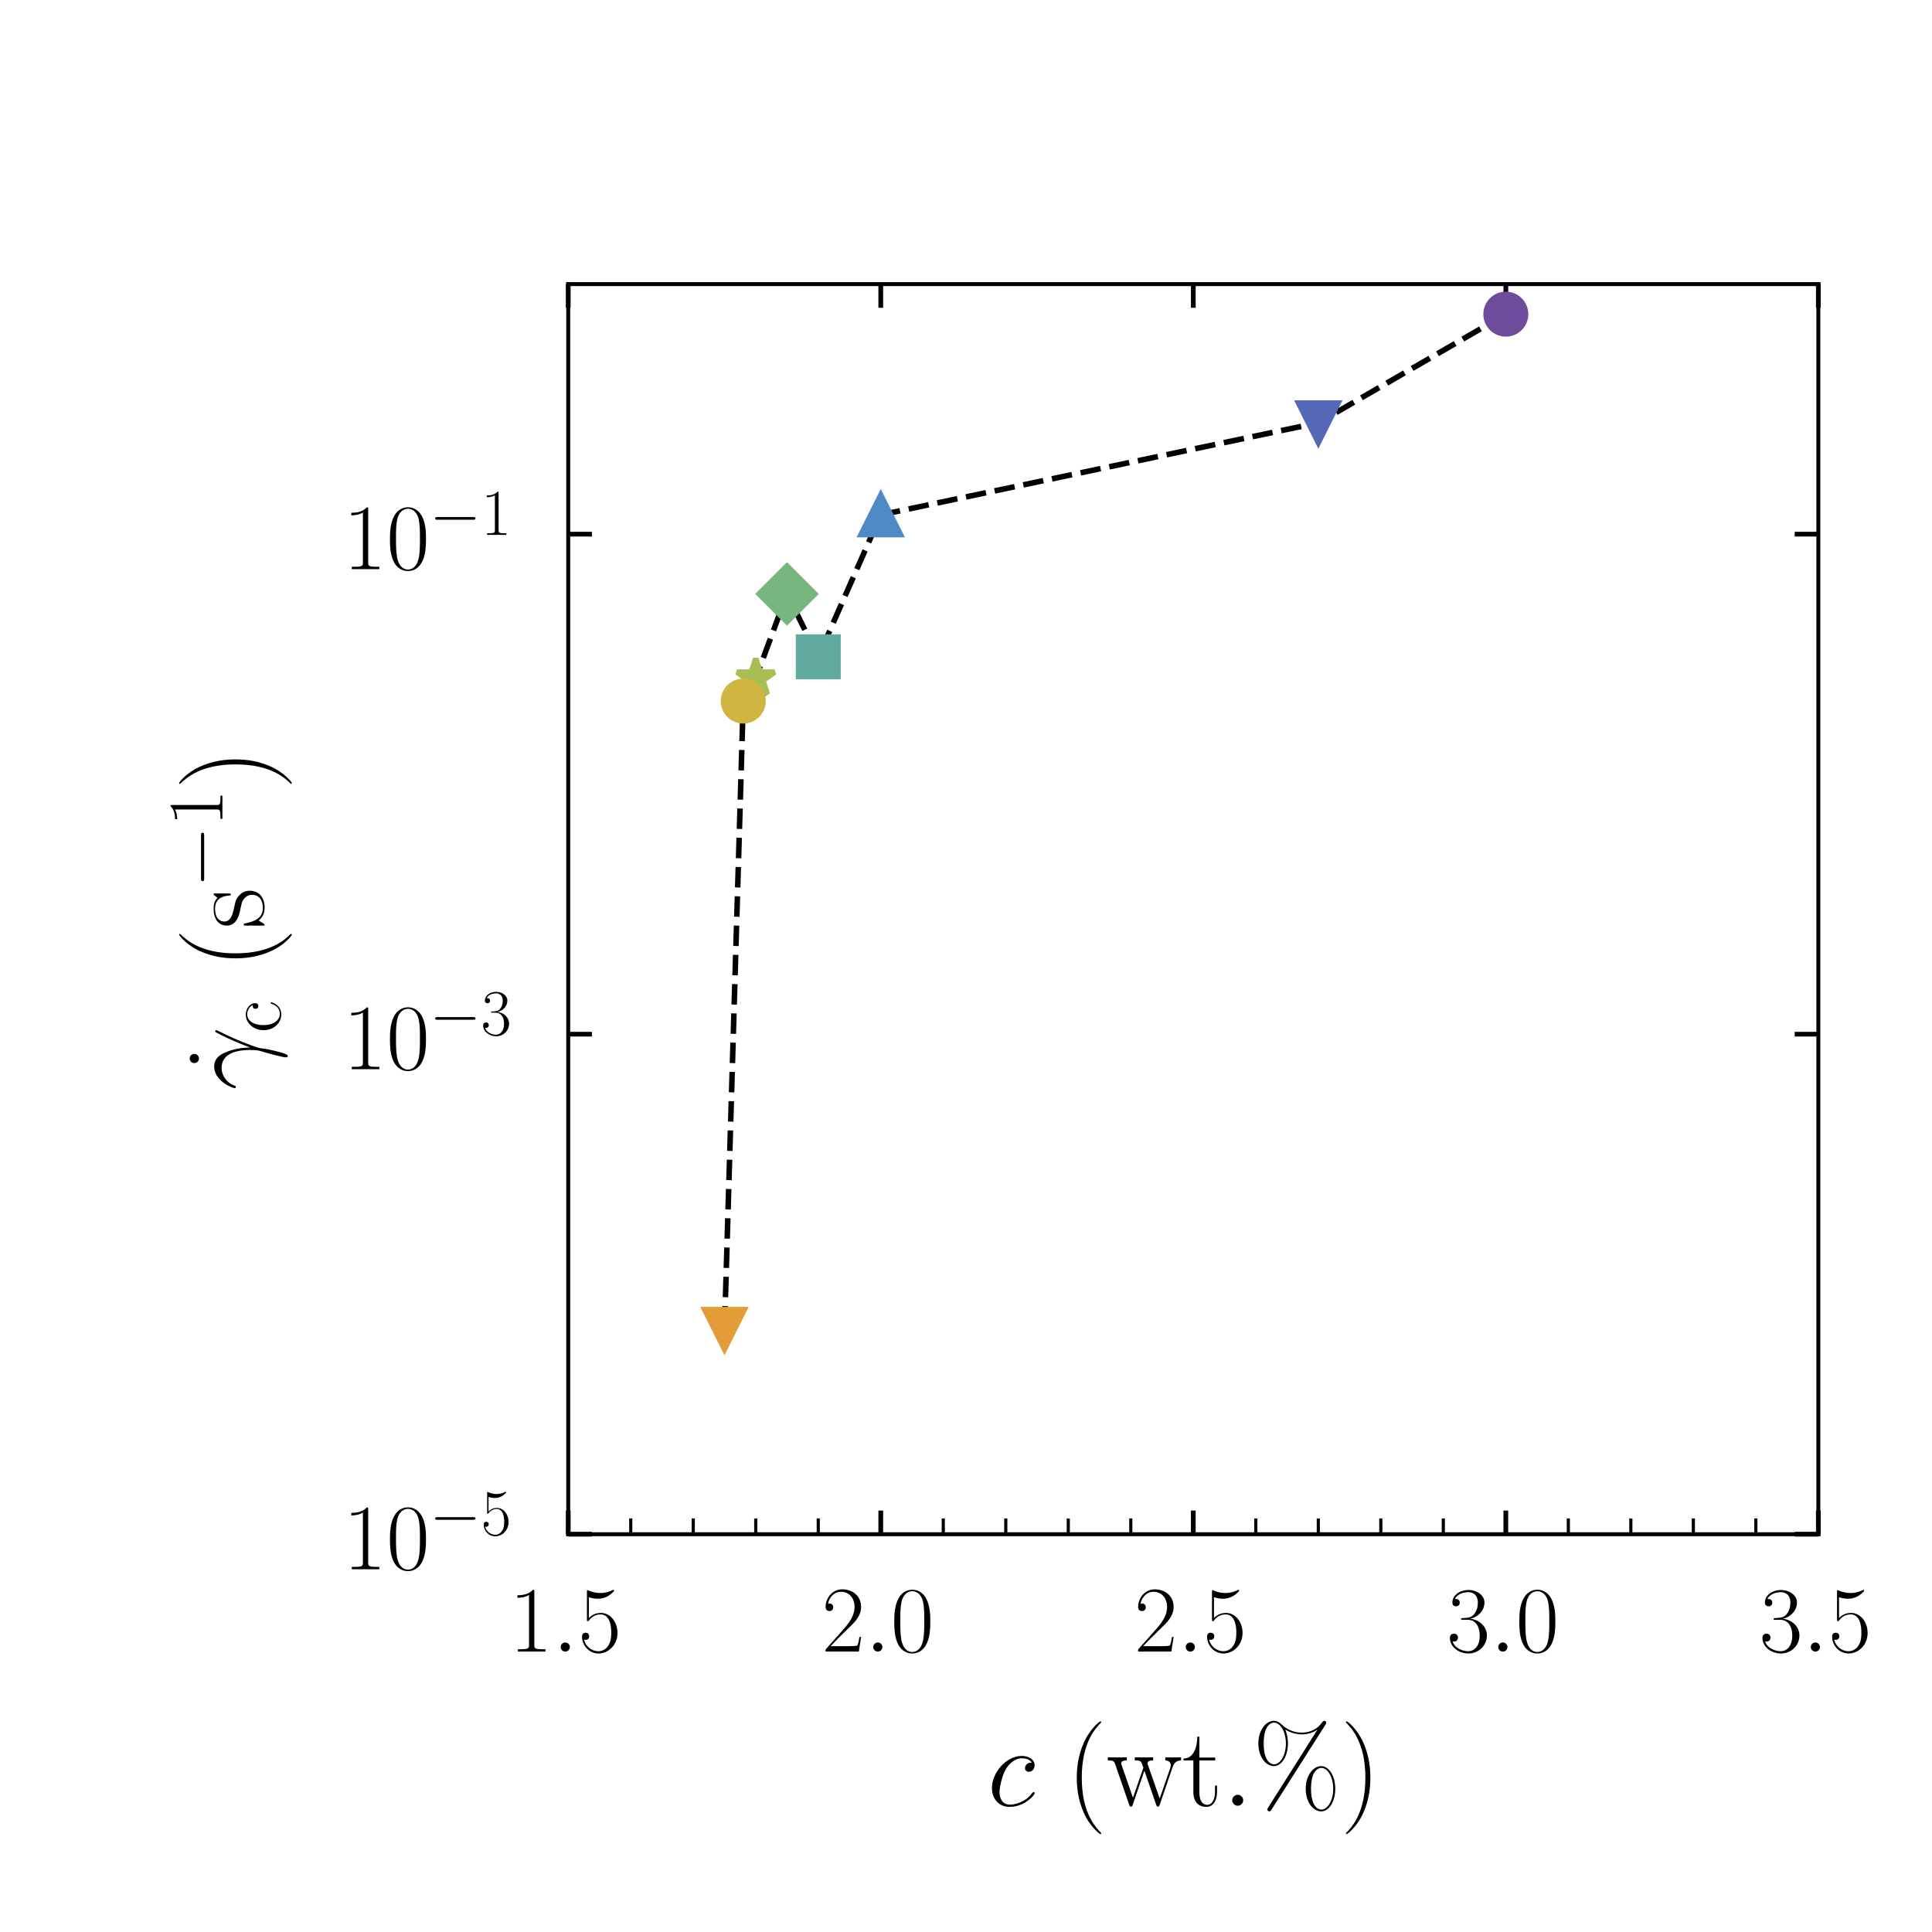
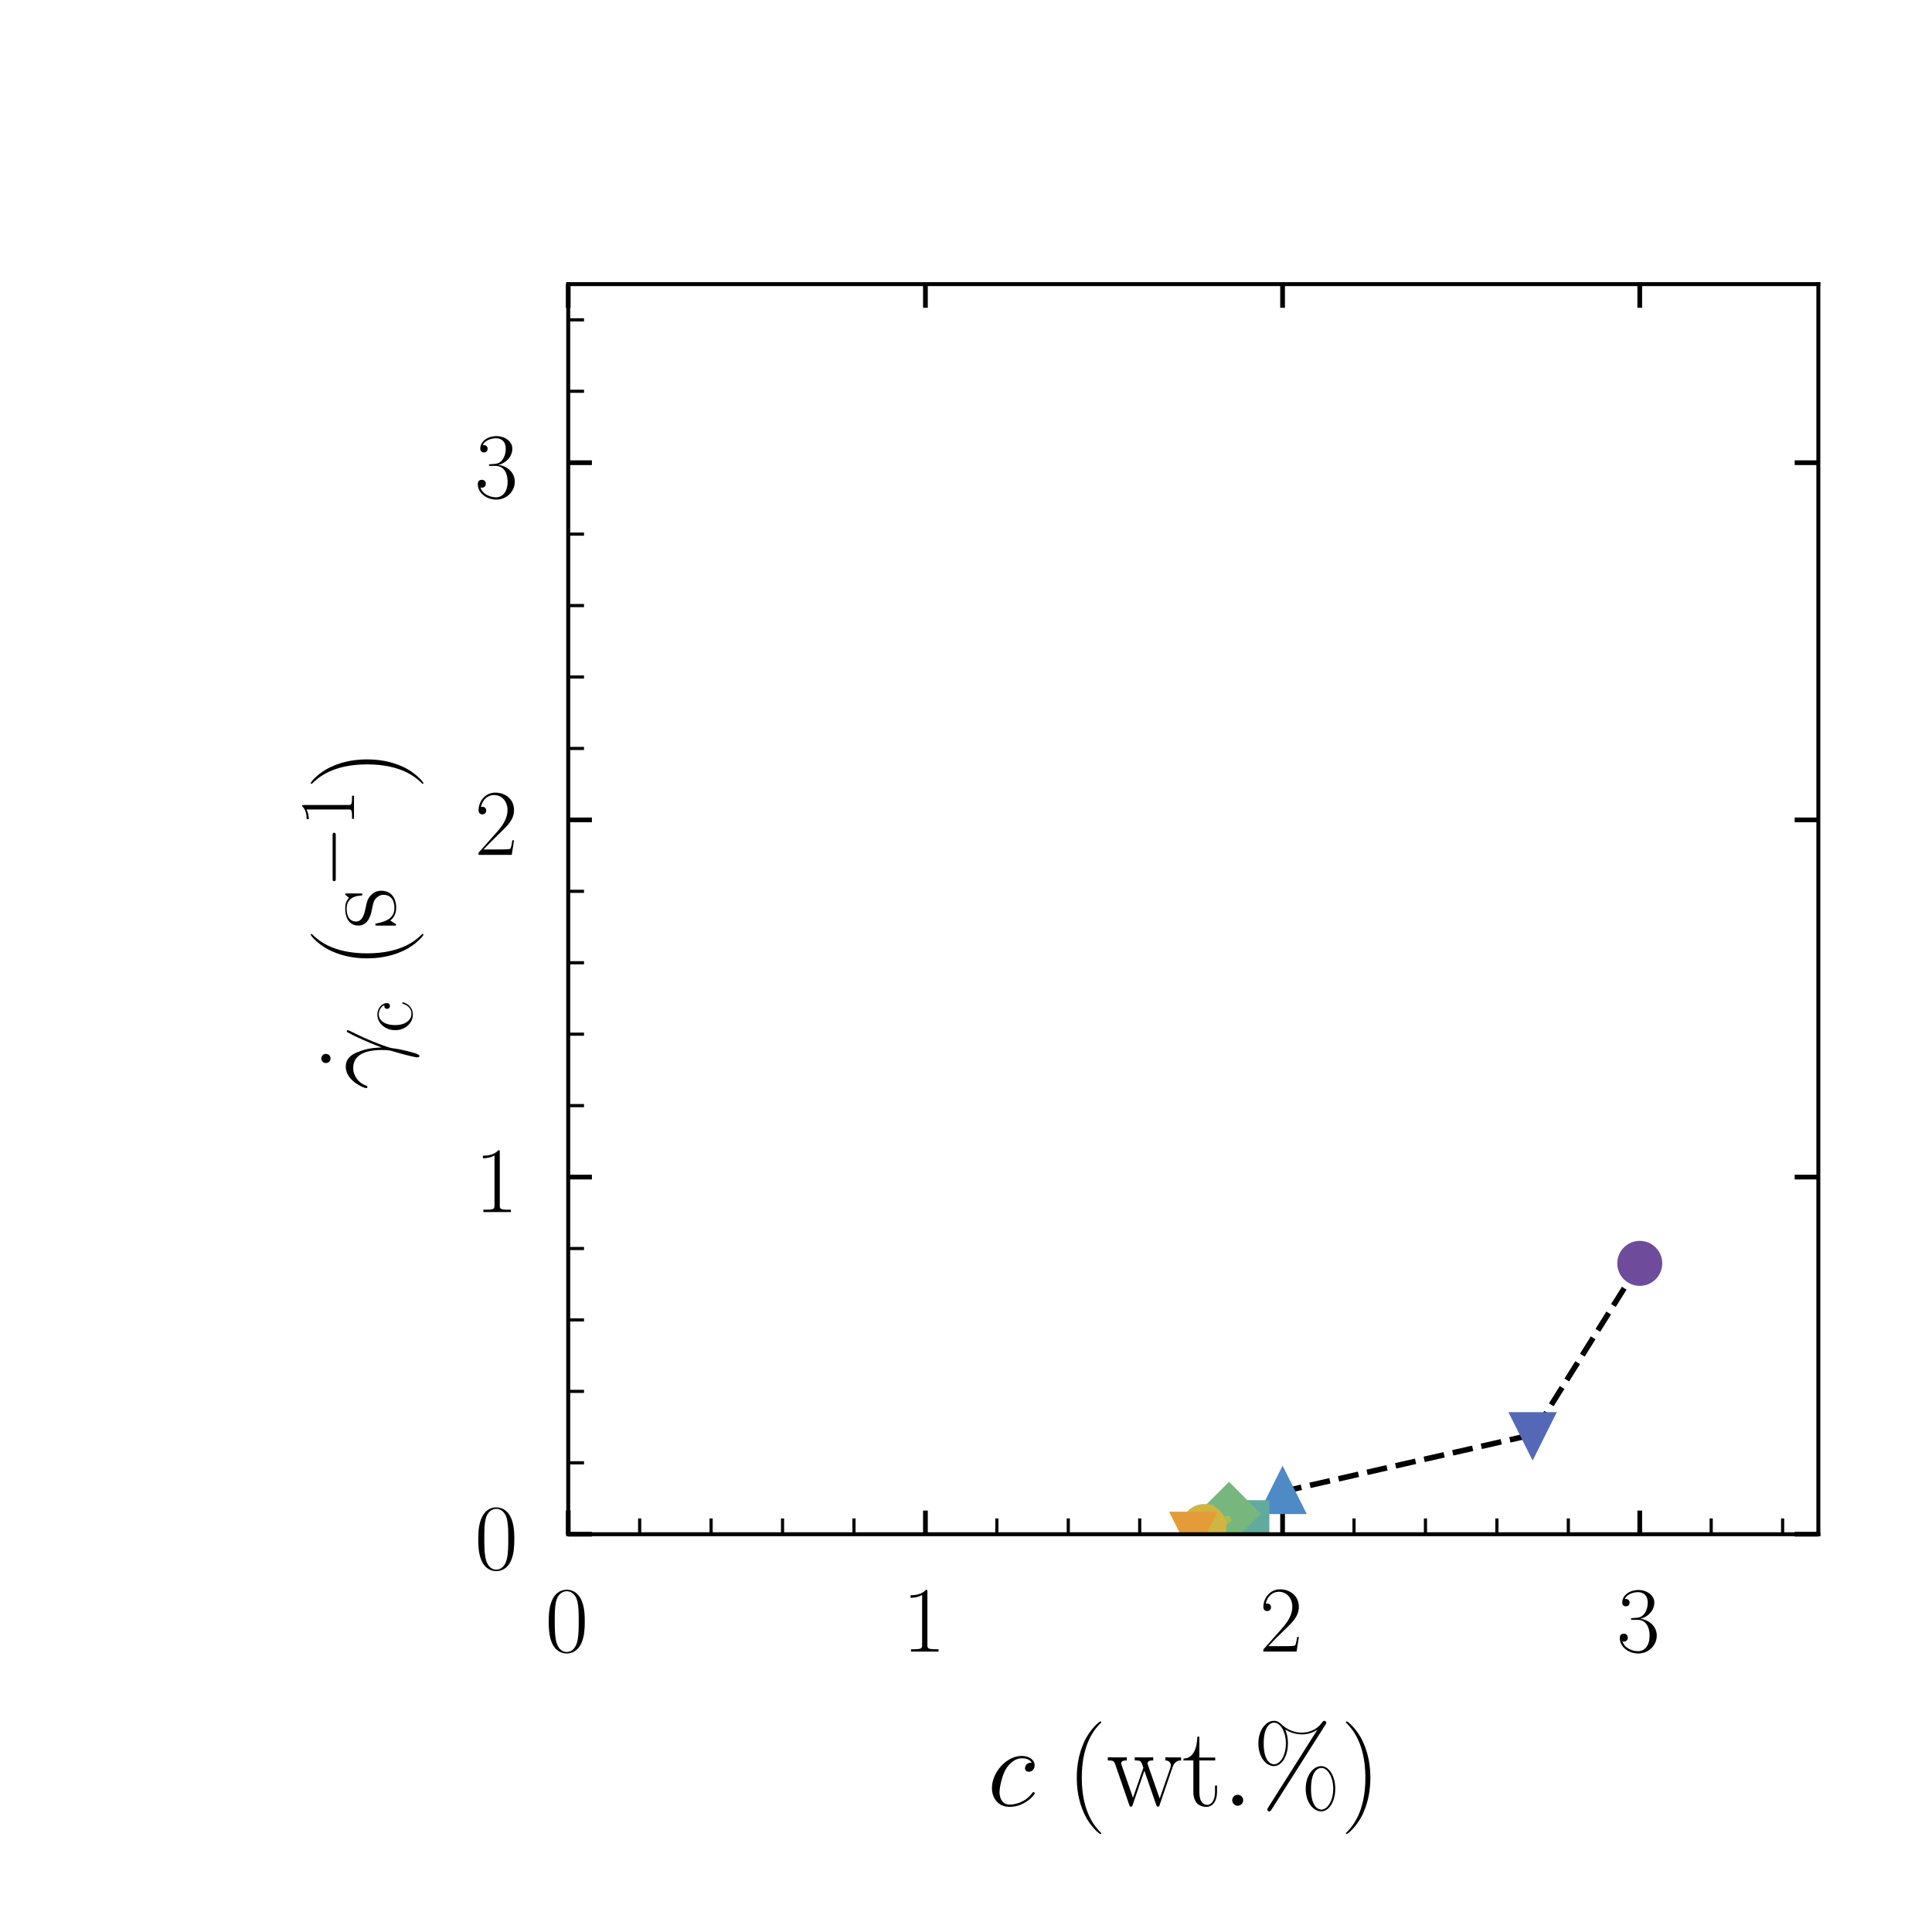
<svg xmlns="http://www.w3.org/2000/svg" xmlns:xlink="http://www.w3.org/1999/xlink" height="244.8pt" version="1.1" viewBox="0 0 244.8 244.8" width="244.8pt">
  <defs>
    <style type="text/css">*{stroke-linecap:butt;stroke-linejoin:round;}</style>
  </defs>
  <g id="figure_1">
    <g id="patch_1">
      <path d="M 0 244.8  L 244.8 244.8  L 244.8 0  L 0 0  z " style="fill:none;" />
    </g>
    <g id="axes_1">
      <g id="patch_2">
        <path d="M 72 194.4  L 230.4 194.4  L 230.4 36  L 72 36  z " style="fill:none;" />
      </g>
      <g id="matplotlib.axis_1">
        <g id="xtick_1">
          <g id="line2d_1">
            <defs>
-               <path d="M 0 0  L 0 -3  " id="m18a0a6f460" style="stroke:#000000;stroke-width:0.6;" />
-             </defs>
-             <g>
-               <use style="fill-opacity:0;stroke:#000000;stroke-width:0.6;" x="72" xlink:href="#m18a0a6f460" y="194.4" />
+               <path d="M 0 0  L 0 -3  " id="m978fc4e8fd" style="stroke:#000000;stroke-width:0.6;" />
+             </defs>
+             <g>
+               <use style="fill-opacity:0;stroke:#000000;stroke-width:0.6;" x="72" xlink:href="#m978fc4e8fd" y="194.4" />
            </g>
          </g>
          <g id="line2d_2">
            <defs>
-               <path d="M 0 0  L 0 3  " id="m9377aa1459" style="stroke:#000000;stroke-width:0.6;" />
-             </defs>
-             <g>
-               <use style="fill-opacity:0;stroke:#000000;stroke-width:0.6;" x="72" xlink:href="#m9377aa1459" y="36" />
+               <path d="M 0 0  L 0 3  " id="m9e32ba641d" style="stroke:#000000;stroke-width:0.6;" />
+             </defs>
+             <g>
+               <use style="fill-opacity:0;stroke:#000000;stroke-width:0.6;" x="72" xlink:href="#m9e32ba641d" y="36" />
            </g>
          </g>
          <g id="text_1">
-             <g transform="translate(64.52118 209.2706)scale(0.12 -0.12)">
+             <g transform="translate(69.0735 209.2706)scale(0.12 -0.12)">
+               <defs>
+                 <path d="M 2688 2025  C 2688 2416 2682 3080 2413 3591  C 2176 4039 1798 4198 1466 4198  C 1158 4198 768 4058 525 3597  C 269 3118 243 2524 243 2025  C 243 1661 250 1106 448 619  C 723 -39 1216 -128 1466 -128  C 1760 -128 2208 -7 2470 600  C 2662 1042 2688 1559 2688 2025  z M 1466 -26  C 1056 -26 813 325 723 812  C 653 1188 653 1738 653 2096  C 653 2588 653 2997 736 3387  C 858 3929 1216 4096 1466 4096  C 1728 4096 2067 3923 2189 3400  C 2272 3036 2278 2607 2278 2096  C 2278 1680 2278 1169 2202 792  C 2067 95 1690 -26 1466 -26  z " id="CMR17-30" transform="scale(0.015625)" />
+               </defs>
+               <use transform="scale(0.996264)" xlink:href="#CMR17-30" />
+             </g>
+           </g>
+         </g>
+         <g id="xtick_2">
+           <g id="line2d_3">
+             <g>
+               <use style="fill-opacity:0;stroke:#000000;stroke-width:0.6;" x="117.257" xlink:href="#m978fc4e8fd" y="194.4" />
+             </g>
+           </g>
+           <g id="line2d_4">
+             <g>
+               <use style="fill-opacity:0;stroke:#000000;stroke-width:0.6;" x="117.257" xlink:href="#m9e32ba641d" y="36" />
+             </g>
+           </g>
+           <g id="text_2">
+             <g transform="translate(114.3306 209.2706)scale(0.12 -0.12)">
              <defs>
                <path d="M 1702 4058  C 1702 4192 1696 4192 1606 4192  C 1357 3916 979 3827 621 3827  C 602 3827 570 3827 563 3808  C 557 3795 557 3782 557 3648  C 755 3648 1088 3686 1344 3839  L 1344 461  C 1344 236 1331 160 781 160  L 589 160  L 589 0  C 896 0 1216 0 1523 0  C 1830 0 2150 0 2458 0  L 2458 160  L 2266 160  C 1715 160 1702 230 1702 458  L 1702 4058  z " id="CMR17-31" transform="scale(0.015625)" />
-                 <path d="M 1178 307  C 1178 492 1024 619 870 619  C 685 619 557 466 557 313  C 557 128 710 0 864 0  C 1050 0 1178 153 1178 307  z " id="CMMI12-3a" transform="scale(0.015625)" />
-                 <path d="M 730 3692  C 794 3666 1056 3584 1325 3584  C 1920 3584 2246 3911 2432 4100  C 2432 4157 2432 4192 2394 4192  C 2387 4192 2374 4192 2323 4163  C 2099 4058 1837 3973 1517 3973  C 1325 3973 1037 3999 723 4139  C 653 4171 640 4171 634 4171  C 602 4171 595 4164 595 4037  L 595 2203  C 595 2089 595 2057 659 2057  C 691 2057 704 2070 736 2114  C 941 2401 1222 2522 1542 2522  C 1766 2522 2246 2382 2246 1289  C 2246 1085 2246 715 2054 421  C 1894 159 1645 25 1370 25  C 947 25 518 320 403 814  C 429 807 480 795 506 795  C 589 795 749 840 749 1038  C 749 1210 627 1280 506 1280  C 358 1280 262 1190 262 1011  C 262 454 704 -128 1382 -128  C 2042 -128 2669 440 2669 1264  C 2669 2030 2170 2624 1549 2624  C 1222 2624 947 2503 730 2274  L 730 3692  z " id="CMR17-35" transform="scale(0.015625)" />
              </defs>
              <use transform="scale(0.996264)" xlink:href="#CMR17-31" />
-               <use transform="translate(45.69048 0)scale(0.996264)" xlink:href="#CMMI12-3a" />
-               <use transform="translate(72.78765 0)scale(0.996264)" xlink:href="#CMR17-35" />
-             </g>
-           </g>
-         </g>
-         <g id="xtick_2">
-           <g id="line2d_3">
-             <g>
-               <use style="fill-opacity:0;stroke:#000000;stroke-width:0.6;" x="111.6" xlink:href="#m18a0a6f460" y="194.4" />
-             </g>
-           </g>
-           <g id="line2d_4">
-             <g>
-               <use style="fill-opacity:0;stroke:#000000;stroke-width:0.6;" x="111.6" xlink:href="#m9377aa1459" y="36" />
-             </g>
-           </g>
-           <g id="text_2">
-             <g transform="translate(104.1212 209.2706)scale(0.12 -0.12)">
+             </g>
+           </g>
+         </g>
+         <g id="xtick_3">
+           <g id="line2d_5">
+             <g>
+               <use style="fill-opacity:0;stroke:#000000;stroke-width:0.6;" x="162.514" xlink:href="#m978fc4e8fd" y="194.4" />
+             </g>
+           </g>
+           <g id="line2d_6">
+             <g>
+               <use style="fill-opacity:0;stroke:#000000;stroke-width:0.6;" x="162.514" xlink:href="#m9e32ba641d" y="36" />
+             </g>
+           </g>
+           <g id="text_3">
+             <g transform="translate(159.5878 209.2706)scale(0.12 -0.12)">
              <defs>
                <path d="M 2669 989  L 2554 989  C 2490 536 2438 459 2413 420  C 2381 369 1920 369 1830 369  L 602 369  C 832 619 1280 1072 1824 1597  C 2214 1967 2669 2402 2669 3035  C 2669 3790 2067 4224 1395 4224  C 691 4224 262 3604 262 3030  C 262 2780 448 2748 525 2748  C 589 2748 781 2787 781 3010  C 781 3207 614 3264 525 3264  C 486 3264 448 3258 422 3245  C 544 3790 915 4058 1306 4058  C 1862 4058 2227 3617 2227 3035  C 2227 2479 1901 2000 1536 1584  L 262 146  L 262 0  L 2515 0  L 2669 989  z " id="CMR17-32" transform="scale(0.015625)" />
-                 <path d="M 2688 2025  C 2688 2416 2682 3080 2413 3591  C 2176 4039 1798 4198 1466 4198  C 1158 4198 768 4058 525 3597  C 269 3118 243 2524 243 2025  C 243 1661 250 1106 448 619  C 723 -39 1216 -128 1466 -128  C 1760 -128 2208 -7 2470 600  C 2662 1042 2688 1559 2688 2025  z M 1466 -26  C 1056 -26 813 325 723 812  C 653 1188 653 1738 653 2096  C 653 2588 653 2997 736 3387  C 858 3929 1216 4096 1466 4096  C 1728 4096 2067 3923 2189 3400  C 2272 3036 2278 2607 2278 2096  C 2278 1680 2278 1169 2202 792  C 2067 95 1690 -26 1466 -26  z " id="CMR17-30" transform="scale(0.015625)" />
              </defs>
              <use transform="scale(0.996264)" xlink:href="#CMR17-32" />
-               <use transform="translate(45.69048 0)scale(0.996264)" xlink:href="#CMMI12-3a" />
-               <use transform="translate(72.78765 0)scale(0.996264)" xlink:href="#CMR17-30" />
-             </g>
-           </g>
-         </g>
-         <g id="xtick_3">
-           <g id="line2d_5">
-             <g>
-               <use style="fill-opacity:0;stroke:#000000;stroke-width:0.6;" x="151.2" xlink:href="#m18a0a6f460" y="194.4" />
-             </g>
-           </g>
-           <g id="line2d_6">
-             <g>
-               <use style="fill-opacity:0;stroke:#000000;stroke-width:0.6;" x="151.2" xlink:href="#m9377aa1459" y="36" />
-             </g>
-           </g>
-           <g id="text_3">
-             <g transform="translate(143.7212 209.2706)scale(0.12 -0.12)">
-               <use transform="scale(0.996264)" xlink:href="#CMR17-32" />
-               <use transform="translate(45.69048 0)scale(0.996264)" xlink:href="#CMMI12-3a" />
-               <use transform="translate(72.78765 0)scale(0.996264)" xlink:href="#CMR17-35" />
            </g>
          </g>
        </g>
        <g id="xtick_4">
          <g id="line2d_7">
            <g>
-               <use style="fill-opacity:0;stroke:#000000;stroke-width:0.6;" x="190.8" xlink:href="#m18a0a6f460" y="194.4" />
+               <use style="fill-opacity:0;stroke:#000000;stroke-width:0.6;" x="207.771" xlink:href="#m978fc4e8fd" y="194.4" />
            </g>
          </g>
          <g id="line2d_8">
            <g>
-               <use style="fill-opacity:0;stroke:#000000;stroke-width:0.6;" x="190.8" xlink:href="#m9377aa1459" y="36" />
+               <use style="fill-opacity:0;stroke:#000000;stroke-width:0.6;" x="207.771" xlink:href="#m9e32ba641d" y="36" />
            </g>
          </g>
          <g id="text_4">
-             <g transform="translate(183.3212 209.2706)scale(0.12 -0.12)">
+             <g transform="translate(204.8449 209.2706)scale(0.12 -0.12)">
              <defs>
                <path d="M 1414 2157  C 1984 2157 2234 1662 2234 1090  C 2234 320 1824 25 1453 25  C 1114 25 563 194 390 693  C 422 680 454 680 486 680  C 640 680 755 782 755 948  C 755 1133 614 1216 486 1216  C 378 1216 211 1165 211 926  C 211 335 787 -128 1466 -128  C 2176 -128 2720 430 2720 1085  C 2720 1707 2208 2157 1600 2227  C 2086 2328 2554 2756 2554 3329  C 2554 3820 2048 4179 1472 4179  C 890 4179 378 3829 378 3329  C 378 3110 544 3072 627 3072  C 762 3072 877 3155 877 3321  C 877 3486 762 3569 627 3569  C 602 3569 570 3569 544 3557  C 730 3959 1235 4032 1459 4032  C 1683 4032 2106 3925 2106 3320  C 2106 3143 2080 2828 1862 2550  C 1670 2304 1453 2304 1242 2284  C 1210 2284 1062 2269 1037 2269  C 992 2263 966 2257 966 2208  C 966 2163 973 2157 1101 2157  L 1414 2157  z " id="CMR17-33" transform="scale(0.015625)" />
              </defs>
              <use transform="scale(0.996264)" xlink:href="#CMR17-33" />
-               <use transform="translate(45.69048 0)scale(0.996264)" xlink:href="#CMMI12-3a" />
-               <use transform="translate(72.78765 0)scale(0.996264)" xlink:href="#CMR17-30" />
            </g>
          </g>
        </g>
        <g id="xtick_5">
          <g id="line2d_9">
-             <g>
-               <use style="fill-opacity:0;stroke:#000000;stroke-width:0.6;" x="230.4" xlink:href="#m18a0a6f460" y="194.4" />
-             </g>
-           </g>
+             <defs>
+               <path d="M 0 0  L 0 -2  " id="m6c26e93c09" style="stroke:#000000;stroke-width:0.4;" />
+             </defs>
+             <g>
+               <use style="fill-opacity:0;stroke:#000000;stroke-width:0.4;" x="81.051" xlink:href="#m6c26e93c09" y="194.4" />
+             </g>
+           </g>
+         </g>
+         <g id="xtick_6">
          <g id="line2d_10">
            <g>
-               <use style="fill-opacity:0;stroke:#000000;stroke-width:0.6;" x="230.4" xlink:href="#m9377aa1459" y="36" />
-             </g>
-           </g>
-           <g id="text_5">
-             <g transform="translate(222.9212 209.2706)scale(0.12 -0.12)">
-               <use transform="scale(0.996264)" xlink:href="#CMR17-33" />
-               <use transform="translate(45.69048 0)scale(0.996264)" xlink:href="#CMMI12-3a" />
-               <use transform="translate(72.78765 0)scale(0.996264)" xlink:href="#CMR17-35" />
-             </g>
-           </g>
-         </g>
-         <g id="xtick_6">
+               <use style="fill-opacity:0;stroke:#000000;stroke-width:0.4;" x="90.103" xlink:href="#m6c26e93c09" y="194.4" />
+             </g>
+           </g>
+         </g>
+         <g id="xtick_7">
          <g id="line2d_11">
-             <defs>
-               <path d="M 0 0  L 0 -2  " id="mfd52958ac2" style="stroke:#000000;stroke-width:0.4;" />
-             </defs>
-             <g>
-               <use style="fill-opacity:0;stroke:#000000;stroke-width:0.4;" x="79.92" xlink:href="#mfd52958ac2" y="194.4" />
-             </g>
-           </g>
-         </g>
-         <g id="xtick_7">
+             <g>
+               <use style="fill-opacity:0;stroke:#000000;stroke-width:0.4;" x="99.154" xlink:href="#m6c26e93c09" y="194.4" />
+             </g>
+           </g>
+         </g>
+         <g id="xtick_8">
          <g id="line2d_12">
            <g>
-               <use style="fill-opacity:0;stroke:#000000;stroke-width:0.4;" x="87.84" xlink:href="#mfd52958ac2" y="194.4" />
-             </g>
-           </g>
-         </g>
-         <g id="xtick_8">
+               <use style="fill-opacity:0;stroke:#000000;stroke-width:0.4;" x="108.206" xlink:href="#m6c26e93c09" y="194.4" />
+             </g>
+           </g>
+         </g>
+         <g id="xtick_9">
          <g id="line2d_13">
            <g>
-               <use style="fill-opacity:0;stroke:#000000;stroke-width:0.4;" x="95.76" xlink:href="#mfd52958ac2" y="194.4" />
-             </g>
-           </g>
-         </g>
-         <g id="xtick_9">
+               <use style="fill-opacity:0;stroke:#000000;stroke-width:0.4;" x="126.309" xlink:href="#m6c26e93c09" y="194.4" />
+             </g>
+           </g>
+         </g>
+         <g id="xtick_10">
          <g id="line2d_14">
            <g>
-               <use style="fill-opacity:0;stroke:#000000;stroke-width:0.4;" x="103.68" xlink:href="#mfd52958ac2" y="194.4" />
-             </g>
-           </g>
-         </g>
-         <g id="xtick_10">
+               <use style="fill-opacity:0;stroke:#000000;stroke-width:0.4;" x="135.36" xlink:href="#m6c26e93c09" y="194.4" />
+             </g>
+           </g>
+         </g>
+         <g id="xtick_11">
          <g id="line2d_15">
            <g>
-               <use style="fill-opacity:0;stroke:#000000;stroke-width:0.4;" x="119.52" xlink:href="#mfd52958ac2" y="194.4" />
-             </g>
-           </g>
-         </g>
-         <g id="xtick_11">
+               <use style="fill-opacity:0;stroke:#000000;stroke-width:0.4;" x="144.411" xlink:href="#m6c26e93c09" y="194.4" />
+             </g>
+           </g>
+         </g>
+         <g id="xtick_12">
          <g id="line2d_16">
            <g>
-               <use style="fill-opacity:0;stroke:#000000;stroke-width:0.4;" x="127.44" xlink:href="#mfd52958ac2" y="194.4" />
-             </g>
-           </g>
-         </g>
-         <g id="xtick_12">
+               <use style="fill-opacity:0;stroke:#000000;stroke-width:0.4;" x="153.463" xlink:href="#m6c26e93c09" y="194.4" />
+             </g>
+           </g>
+         </g>
+         <g id="xtick_13">
          <g id="line2d_17">
            <g>
-               <use style="fill-opacity:0;stroke:#000000;stroke-width:0.4;" x="135.36" xlink:href="#mfd52958ac2" y="194.4" />
-             </g>
-           </g>
-         </g>
-         <g id="xtick_13">
+               <use style="fill-opacity:0;stroke:#000000;stroke-width:0.4;" x="171.566" xlink:href="#m6c26e93c09" y="194.4" />
+             </g>
+           </g>
+         </g>
+         <g id="xtick_14">
          <g id="line2d_18">
            <g>
-               <use style="fill-opacity:0;stroke:#000000;stroke-width:0.4;" x="143.28" xlink:href="#mfd52958ac2" y="194.4" />
-             </g>
-           </g>
-         </g>
-         <g id="xtick_14">
+               <use style="fill-opacity:0;stroke:#000000;stroke-width:0.4;" x="180.617" xlink:href="#m6c26e93c09" y="194.4" />
+             </g>
+           </g>
+         </g>
+         <g id="xtick_15">
          <g id="line2d_19">
            <g>
-               <use style="fill-opacity:0;stroke:#000000;stroke-width:0.4;" x="159.12" xlink:href="#mfd52958ac2" y="194.4" />
-             </g>
-           </g>
-         </g>
-         <g id="xtick_15">
+               <use style="fill-opacity:0;stroke:#000000;stroke-width:0.4;" x="189.669" xlink:href="#m6c26e93c09" y="194.4" />
+             </g>
+           </g>
+         </g>
+         <g id="xtick_16">
          <g id="line2d_20">
            <g>
-               <use style="fill-opacity:0;stroke:#000000;stroke-width:0.4;" x="167.04" xlink:href="#mfd52958ac2" y="194.4" />
-             </g>
-           </g>
-         </g>
-         <g id="xtick_16">
+               <use style="fill-opacity:0;stroke:#000000;stroke-width:0.4;" x="198.72" xlink:href="#m6c26e93c09" y="194.4" />
+             </g>
+           </g>
+         </g>
+         <g id="xtick_17">
          <g id="line2d_21">
            <g>
-               <use style="fill-opacity:0;stroke:#000000;stroke-width:0.4;" x="174.96" xlink:href="#mfd52958ac2" y="194.4" />
-             </g>
-           </g>
-         </g>
-         <g id="xtick_17">
+               <use style="fill-opacity:0;stroke:#000000;stroke-width:0.4;" x="216.823" xlink:href="#m6c26e93c09" y="194.4" />
+             </g>
+           </g>
+         </g>
+         <g id="xtick_18">
          <g id="line2d_22">
            <g>
-               <use style="fill-opacity:0;stroke:#000000;stroke-width:0.4;" x="182.88" xlink:href="#mfd52958ac2" y="194.4" />
-             </g>
-           </g>
-         </g>
-         <g id="xtick_18">
-           <g id="line2d_23">
-             <g>
-               <use style="fill-opacity:0;stroke:#000000;stroke-width:0.4;" x="198.72" xlink:href="#mfd52958ac2" y="194.4" />
-             </g>
-           </g>
-         </g>
-         <g id="xtick_19">
-           <g id="line2d_24">
-             <g>
-               <use style="fill-opacity:0;stroke:#000000;stroke-width:0.4;" x="206.64" xlink:href="#mfd52958ac2" y="194.4" />
-             </g>
-           </g>
-         </g>
-         <g id="xtick_20">
-           <g id="line2d_25">
-             <g>
-               <use style="fill-opacity:0;stroke:#000000;stroke-width:0.4;" x="214.56" xlink:href="#mfd52958ac2" y="194.4" />
-             </g>
-           </g>
-         </g>
-         <g id="xtick_21">
-           <g id="line2d_26">
-             <g>
-               <use style="fill-opacity:0;stroke:#000000;stroke-width:0.4;" x="222.48" xlink:href="#mfd52958ac2" y="194.4" />
-             </g>
-           </g>
-         </g>
-         <g id="text_6">
+               <use style="fill-opacity:0;stroke:#000000;stroke-width:0.4;" x="225.874" xlink:href="#m6c26e93c09" y="194.4" />
+             </g>
+           </g>
+         </g>
+         <g id="text_5">
          <g transform="translate(125.1124 228.8017)scale(0.144 -0.144)">
            <defs>
              <path d="M 2502 2431  C 2381 2431 2323 2431 2234 2355  C 2195 2323 2125 2227 2125 2125  C 2125 1997 2221 1920 2342 1920  C 2496 1920 2669 2044 2669 2292  C 2669 2588 2374 2816 1933 2816  C 1094 2816 256 1903 256 996  C 256 441 602 -64 1254 -64  C 2125 -64 2675 622 2675 706  C 2675 744 2637 776 2611 776  C 2592 776 2586 770 2528 713  C 2118 162 1510 64 1267 64  C 826 64 685 446 685 764  C 685 988 794 1605 1024 2039  C 1190 2338 1536 2682 1939 2682  C 2022 2682 2374 2682 2502 2431  z " id="CMMI12-63" transform="scale(0.015625)" />
              <path d="M 1958 -1561  C 1958 -1555 1958 -1542 1939 -1523  C 1645 -1224 858 -407 858 1581  C 858 3569 1632 4379 1946 4697  C 1946 4704 1958 4717 1958 4736  C 1958 4755 1939 4768 1914 4768  C 1843 4768 1299 4296 986 3594  C 666 2887 576 2199 576 1588  C 576 1128 621 351 1005 -471  C 1312 -1135 1837 -1600 1914 -1600  C 1946 -1600 1958 -1587 1958 -1561  z " id="CMR17-28" transform="scale(0.015625)" />
              <path d="M 3725 2183  C 3853 2560 4109 2560 4205 2560  L 4205 2732  C 4077 2732 3949 2732 3821 2732  C 3699 2732 3424 2732 3315 2738  L 3315 2560  C 3514 2560 3622 2445 3622 2286  C 3622 2241 3610 2184 3597 2140  L 2995 407  L 2342 2275  C 2330 2319 2310 2370 2310 2395  C 2310 2560 2528 2560 2630 2560  L 2630 2738  C 2483 2732 2214 2732 2061 2732  C 1901 2732 1734 2732 1587 2738  L 1587 2560  C 1939 2560 1939 2547 2074 2149  L 1485 451  L 851 2281  C 819 2363 819 2376 819 2395  C 819 2560 1037 2560 1139 2560  L 1139 2738  C 986 2732 717 2732 557 2732  C 416 2732 198 2732 64 2738  L 64 2560  C 346 2560 416 2541 486 2331  L 1274 49  C 1299 -33 1318 -52 1370 -52  C 1414 -52 1440 -39 1472 56  L 2131 1980  L 2797 56  C 2829 -39 2854 -52 2899 -52  C 2950 -52 2970 -33 2995 50  L 3725 2183  z " id="CMR17-77" transform="scale(0.015625)" />
              <path d="M 966 2560  L 1862 2560  L 1862 2725  L 966 2725  L 966 3904  L 851 3904  C 838 3245 614 2668 70 2668  L 70 2560  L 627 2560  L 627 771  C 627 650 627 -64 1370 -64  C 1747 -64 1965 306 1965 777  L 1965 1140  L 1850 1140  L 1850 783  C 1850 344 1677 51 1408 51  C 1222 51 966 178 966 758  L 966 2560  z " id="CMR17-74" transform="scale(0.015625)" />
+               <path d="M 1178 307  C 1178 492 1024 619 870 619  C 685 619 557 466 557 313  C 557 128 710 0 864 0  C 1050 0 1178 153 1178 307  z " id="CMMI12-3a" transform="scale(0.015625)" />
              <path d="M 4640 959  C 4640 1698 4275 2240 3846 2240  C 3411 2240 2970 1736 2970 959  C 2970 183 3405 -320 3846 -320  C 4275 -320 4640 215 4640 959  z M 3853 -218  C 3686 -218 3270 -66 3270 959  C 3270 1991 3686 2138 3853 2138  C 4205 2138 4525 1634 4525 959  C 4525 285 4205 -218 3853 -218  z M 4083 4577  C 4128 4647 4134 4653 4134 4685  C 4134 4761 4077 4800 4026 4800  C 3962 4800 3936 4756 3891 4706  C 3520 4190 3008 4134 2746 4134  C 2106 4134 1715 4494 1594 4607  C 1510 4682 1389 4800 1171 4800  C 736 4800 294 4296 294 3519  C 294 2743 730 2240 1171 2240  C 1600 2240 1965 2778 1965 3527  C 1965 3969 1830 4270 1811 4308  C 2202 4064 2586 4032 2752 4032  C 3162 4032 3456 4183 3616 4289  L 3622 4283  L 858 -84  C 800 -174 800 -187 800 -206  C 800 -276 858 -320 915 -320  C 973 -320 992 -289 1037 -218  L 4083 4577  z M 1178 2342  C 1011 2342 595 2494 595 3519  C 595 4551 1011 4698 1178 4698  C 1530 4698 1850 4194 1850 3519  C 1850 2845 1530 2342 1178 2342  z " id="CMR17-25" transform="scale(0.015625)" />
              <path d="M 1683 1581  C 1683 2040 1638 2817 1254 3639  C 947 4303 422 4768 346 4768  C 326 4768 301 4761 301 4729  C 301 4717 307 4710 314 4697  C 621 4378 1402 3568 1402 1584  C 1402 -407 627 -1217 314 -1537  C 307 -1549 301 -1556 301 -1568  C 301 -1600 326 -1600 346 -1600  C 416 -1600 960 -1128 1274 -426  C 1594 281 1683 969 1683 1581  z " id="CMR17-29" transform="scale(0.015625)" />
            </defs>
            <use transform="scale(0.996264)" xlink:href="#CMMI12-63" />
            <use transform="translate(69.6784 0)scale(0.996264)" xlink:href="#CMR17-28" />
            <use transform="translate(104.9592 0)scale(0.996264)" xlink:href="#CMR17-77" />
            <use transform="translate(171.4691 0)scale(0.996264)" xlink:href="#CMR17-74" />
            <use transform="translate(206.7498 0)scale(0.996264)" xlink:href="#CMMI12-3a" />
            <use transform="translate(233.847 0)scale(0.996264)" xlink:href="#CMR17-25" />
            <use transform="translate(310.7666 0)scale(0.996264)" xlink:href="#CMR17-29" />
          </g>
        </g>
      </g>
      <g id="matplotlib.axis_2">
        <g id="ytick_1">
+           <g id="line2d_23">
+             <defs>
+               <path d="M 0 0  L 3 0  " id="m42d9263cea" style="stroke:#000000;stroke-width:0.6;" />
+             </defs>
+             <g>
+               <use style="fill-opacity:0;stroke:#000000;stroke-width:0.6;" x="72" xlink:href="#m42d9263cea" y="194.4" />
+             </g>
+           </g>
+           <g id="line2d_24">
+             <defs>
+               <path d="M 0 0  L -3 0  " id="mbff2600f5c" style="stroke:#000000;stroke-width:0.6;" />
+             </defs>
+             <g>
+               <use style="fill-opacity:0;stroke:#000000;stroke-width:0.6;" x="230.4" xlink:href="#mbff2600f5c" y="194.4" />
+             </g>
+           </g>
+           <g id="text_6">
+             <g transform="translate(60.14701 198.8353)scale(0.12 -0.12)">
+               <use transform="scale(0.996264)" xlink:href="#CMR17-30" />
+             </g>
+           </g>
+         </g>
+         <g id="ytick_2">
+           <g id="line2d_25">
+             <g>
+               <use style="fill-opacity:0;stroke:#000000;stroke-width:0.6;" x="72" xlink:href="#m42d9263cea" y="149.143" />
+             </g>
+           </g>
+           <g id="line2d_26">
+             <g>
+               <use style="fill-opacity:0;stroke:#000000;stroke-width:0.6;" x="230.4" xlink:href="#mbff2600f5c" y="149.143" />
+             </g>
+           </g>
+           <g id="text_7">
+             <g transform="translate(60.14701 153.5782)scale(0.12 -0.12)">
+               <use transform="scale(0.996264)" xlink:href="#CMR17-31" />
+             </g>
+           </g>
+         </g>
+         <g id="ytick_3">
          <g id="line2d_27">
-             <defs>
-               <path d="M 0 0  L 3 0  " id="m9271133202" style="stroke:#000000;stroke-width:0.6;" />
-             </defs>
-             <g>
-               <use style="fill-opacity:0;stroke:#000000;stroke-width:0.6;" x="72" xlink:href="#m9271133202" y="194.4" />
+             <g>
+               <use style="fill-opacity:0;stroke:#000000;stroke-width:0.6;" x="72" xlink:href="#m42d9263cea" y="103.886" />
            </g>
          </g>
          <g id="line2d_28">
-             <defs>
-               <path d="M 0 0  L -3 0  " id="m3738b6b18f" style="stroke:#000000;stroke-width:0.6;" />
-             </defs>
-             <g>
-               <use style="fill-opacity:0;stroke:#000000;stroke-width:0.6;" x="230.4" xlink:href="#m3738b6b18f" y="194.4" />
-             </g>
-           </g>
-           <g id="text_7">
-             <g transform="translate(43.47333 198.8353)scale(0.12 -0.12)">
-               <defs>
-                 <path d="M 4218 1472  C 4326 1472 4442 1472 4442 1600  C 4442 1728 4326 1728 4218 1728  L 755 1728  C 646 1728 531 1728 531 1600  C 531 1472 646 1472 755 1472  L 4218 1472  z " id="CMSY10-0" transform="scale(0.015625)" />
-               </defs>
-               <use transform="scale(0.996264)" xlink:href="#CMR17-31" />
-               <use transform="translate(45.69048 0)scale(0.996264)" xlink:href="#CMR17-30" />
-               <use transform="translate(91.38095 36.15364)scale(0.697382)" xlink:href="#CMSY10-0" />
-               <use transform="translate(145.6219 36.15364)scale(0.697382)" xlink:href="#CMR17-35" />
-             </g>
-           </g>
-         </g>
-         <g id="ytick_2">
+             <g>
+               <use style="fill-opacity:0;stroke:#000000;stroke-width:0.6;" x="230.4" xlink:href="#mbff2600f5c" y="103.886" />
+             </g>
+           </g>
+           <g id="text_8">
+             <g transform="translate(60.14701 108.321)scale(0.12 -0.12)">
+               <use transform="scale(0.996264)" xlink:href="#CMR17-32" />
+             </g>
+           </g>
+         </g>
+         <g id="ytick_4">
          <g id="line2d_29">
            <g>
-               <use style="fill-opacity:0;stroke:#000000;stroke-width:0.6;" x="72" xlink:href="#m9271133202" y="131.04" />
+               <use style="fill-opacity:0;stroke:#000000;stroke-width:0.6;" x="72" xlink:href="#m42d9263cea" y="58.629" />
            </g>
          </g>
          <g id="line2d_30">
            <g>
-               <use style="fill-opacity:0;stroke:#000000;stroke-width:0.6;" x="230.4" xlink:href="#m3738b6b18f" y="131.04" />
-             </g>
-           </g>
-           <g id="text_8">
-             <g transform="translate(43.47333 135.4753)scale(0.12 -0.12)">
-               <use transform="scale(0.996264)" xlink:href="#CMR17-31" />
-               <use transform="translate(45.69048 0)scale(0.996264)" xlink:href="#CMR17-30" />
-               <use transform="translate(91.38095 36.15364)scale(0.697382)" xlink:href="#CMSY10-0" />
-               <use transform="translate(145.6219 36.15364)scale(0.697382)" xlink:href="#CMR17-33" />
-             </g>
-           </g>
-         </g>
-         <g id="ytick_3">
+               <use style="fill-opacity:0;stroke:#000000;stroke-width:0.6;" x="230.4" xlink:href="#mbff2600f5c" y="58.629" />
+             </g>
+           </g>
+           <g id="text_9">
+             <g transform="translate(60.14701 63.0639)scale(0.12 -0.12)">
+               <use transform="scale(0.996264)" xlink:href="#CMR17-33" />
+             </g>
+           </g>
+         </g>
+         <g id="ytick_5">
          <g id="line2d_31">
-             <g>
-               <use style="fill-opacity:0;stroke:#000000;stroke-width:0.6;" x="72" xlink:href="#m9271133202" y="67.68" />
-             </g>
-           </g>
+             <defs>
+               <path d="M 0 0  L 2 0  " id="mc424386f46" style="stroke:#000000;stroke-width:0.4;" />
+             </defs>
+             <g>
+               <use style="fill-opacity:0;stroke:#000000;stroke-width:0.4;" x="72" xlink:href="#mc424386f46" y="185.349" />
+             </g>
+           </g>
+         </g>
+         <g id="ytick_6">
          <g id="line2d_32">
            <g>
-               <use style="fill-opacity:0;stroke:#000000;stroke-width:0.6;" x="230.4" xlink:href="#m3738b6b18f" y="67.68" />
-             </g>
-           </g>
-           <g id="text_9">
-             <g transform="translate(43.47333 72.11532)scale(0.12 -0.12)">
-               <use transform="scale(0.996264)" xlink:href="#CMR17-31" />
-               <use transform="translate(45.69048 0)scale(0.996264)" xlink:href="#CMR17-30" />
-               <use transform="translate(91.38095 36.15364)scale(0.697382)" xlink:href="#CMSY10-0" />
-               <use transform="translate(145.6219 36.15364)scale(0.697382)" xlink:href="#CMR17-31" />
+               <use style="fill-opacity:0;stroke:#000000;stroke-width:0.4;" x="72" xlink:href="#mc424386f46" y="176.297" />
+             </g>
+           </g>
+         </g>
+         <g id="ytick_7">
+           <g id="line2d_33">
+             <g>
+               <use style="fill-opacity:0;stroke:#000000;stroke-width:0.4;" x="72" xlink:href="#mc424386f46" y="167.246" />
+             </g>
+           </g>
+         </g>
+         <g id="ytick_8">
+           <g id="line2d_34">
+             <g>
+               <use style="fill-opacity:0;stroke:#000000;stroke-width:0.4;" x="72" xlink:href="#mc424386f46" y="158.194" />
+             </g>
+           </g>
+         </g>
+         <g id="ytick_9">
+           <g id="line2d_35">
+             <g>
+               <use style="fill-opacity:0;stroke:#000000;stroke-width:0.4;" x="72" xlink:href="#mc424386f46" y="140.091" />
+             </g>
+           </g>
+         </g>
+         <g id="ytick_10">
+           <g id="line2d_36">
+             <g>
+               <use style="fill-opacity:0;stroke:#000000;stroke-width:0.4;" x="72" xlink:href="#mc424386f46" y="131.04" />
+             </g>
+           </g>
+         </g>
+         <g id="ytick_11">
+           <g id="line2d_37">
+             <g>
+               <use style="fill-opacity:0;stroke:#000000;stroke-width:0.4;" x="72" xlink:href="#mc424386f46" y="121.989" />
+             </g>
+           </g>
+         </g>
+         <g id="ytick_12">
+           <g id="line2d_38">
+             <g>
+               <use style="fill-opacity:0;stroke:#000000;stroke-width:0.4;" x="72" xlink:href="#mc424386f46" y="112.937" />
+             </g>
+           </g>
+         </g>
+         <g id="ytick_13">
+           <g id="line2d_39">
+             <g>
+               <use style="fill-opacity:0;stroke:#000000;stroke-width:0.4;" x="72" xlink:href="#mc424386f46" y="94.834" />
+             </g>
+           </g>
+         </g>
+         <g id="ytick_14">
+           <g id="line2d_40">
+             <g>
+               <use style="fill-opacity:0;stroke:#000000;stroke-width:0.4;" x="72" xlink:href="#mc424386f46" y="85.783" />
+             </g>
+           </g>
+         </g>
+         <g id="ytick_15">
+           <g id="line2d_41">
+             <g>
+               <use style="fill-opacity:0;stroke:#000000;stroke-width:0.4;" x="72" xlink:href="#mc424386f46" y="76.731" />
+             </g>
+           </g>
+         </g>
+         <g id="ytick_16">
+           <g id="line2d_42">
+             <g>
+               <use style="fill-opacity:0;stroke:#000000;stroke-width:0.4;" x="72" xlink:href="#mc424386f46" y="67.68" />
+             </g>
+           </g>
+         </g>
+         <g id="ytick_17">
+           <g id="line2d_43">
+             <g>
+               <use style="fill-opacity:0;stroke:#000000;stroke-width:0.4;" x="72" xlink:href="#mc424386f46" y="49.577" />
+             </g>
+           </g>
+         </g>
+         <g id="ytick_18">
+           <g id="line2d_44">
+             <g>
+               <use style="fill-opacity:0;stroke:#000000;stroke-width:0.4;" x="72" xlink:href="#mc424386f46" y="40.526" />
            </g>
          </g>
        </g>
        <g id="text_10">
-           <g transform="translate(33.38679 138.1475)rotate(-90)scale(0.144 -0.144)">
+           <g transform="translate(50.06047 138.1475)rotate(-90)scale(0.144 -0.144)">
            <defs>
              <path d="M 1056 3909  C 1056 4062 934 4170 800 4170  C 646 4170 538 4049 538 3909  C 538 3756 659 3648 794 3648  C 947 3648 1056 3769 1056 3909  z " id="CMR17-5f" transform="scale(0.015625)" />
              <path d="M 2419 760  C 2406 1071 2394 1561 2150 2133  C 2022 2452 1805 2788 1338 2788  C 550 2788 122 1790 122 1625  C 122 1567 166 1567 186 1567  C 243 1567 243 1580 275 1663  C 410 2057 819 2368 1261 2368  C 2150 2368 2278 1383 2278 754  C 2278 352 2234 220 2195 92  C 2074 -302 1862 -1090 1862 -1268  C 1862 -1319 1882 -1376 1933 -1376  C 2029 -1376 2086 -1166 2157 -912  C 2310 -353 2349 -73 2381 181  C 2400 334 2765 1384 3270 2382  C 3315 2483 3405 2655 3405 2674  C 3405 2680 3398 2725 3341 2725  C 3328 2725 3296 2725 3283 2699  C 3270 2687 3046 2254 2854 1822  C 2758 1606 2630 1320 2419 760  z " id="CMMI12-d" transform="scale(0.015625)" />
              <path d="M 2234 2240  C 2112 2240 1933 2240 1933 2017  C 1933 1838 2080 1787 2163 1787  C 2208 1787 2394 1807 2394 2024  C 2394 2467 1958 2803 1466 2803  C 787 2803 211 2178 211 1363  C 211 516 813 -64 1466 -64  C 2259 -64 2458 677 2458 748  C 2458 774 2451 793 2406 793  C 2362 793 2355 787 2330 703  C 2163 180 1798 51 1523 51  C 1114 51 621 427 621 1369  C 621 2338 1094 2688 1472 2688  C 1722 2688 2093 2573 2234 2240  z " id="CMR17-63" transform="scale(0.015625)" />
              <path d="M 1978 2697  C 1978 2813 1971 2819 1933 2819  C 1907 2819 1901 2813 1824 2717  C 1805 2691 1747 2626 1728 2601  C 1523 2819 1235 2819 1126 2819  C 416 2819 160 2447 160 2076  C 160 1498 813 1365 998 1325  C 1402 1243 1542 1217 1677 1101  C 1760 1025 1901 884 1901 654  C 1901 384 1747 38 1158 38  C 602 38 403 460 288 1021  C 269 1110 269 1117 218 1117  C 166 1117 160 1110 160 983  L 160 63  C 160 -51 166 -58 205 -58  C 237 -58 243 -51 275 0  C 314 57 410 211 448 276  C 576 103 800 -64 1158 -64  C 1792 -64 2131 283 2131 784  C 2131 1112 1958 1285 1875 1362  C 1683 1561 1459 1606 1190 1657  C 838 1735 390 1825 390 2217  C 390 2383 480 2737 1126 2737  C 1811 2737 1850 2094 1862 1888  C 1869 1856 1901 1849 1920 1849  C 1978 1849 1978 1869 1978 1978  L 1978 2697  z " id="CMR17-73" transform="scale(0.015625)" />
+               <path d="M 4218 1472  C 4326 1472 4442 1472 4442 1600  C 4442 1728 4326 1728 4218 1728  L 755 1728  C 646 1728 531 1728 531 1600  C 531 1472 646 1472 755 1472  L 4218 1472  z " id="CMSY10-0" transform="scale(0.015625)" />
            </defs>
            <use transform="translate(15.57376 0.006461)scale(0.996264)" xlink:href="#CMR17-5f" />
            <use transform="scale(0.996264)" xlink:href="#CMMI12-d" />
            <use transform="translate(50.59913 -14.94392)scale(0.697382)" xlink:href="#CMR17-63" />
            <use transform="translate(107.1323 0)scale(0.996264)" xlink:href="#CMR17-28" />
            <use transform="translate(142.413 0)scale(0.996264)" xlink:href="#CMR17-73" />
            <use transform="translate(178.2144 36.15364)scale(0.697382)" xlink:href="#CMSY10-0" />
            <use transform="translate(232.4554 36.15364)scale(0.697382)" xlink:href="#CMR17-31" />
            <use transform="translate(264.9367 0)scale(0.996264)" xlink:href="#CMR17-29" />
          </g>
        </g>
      </g>
-       <g id="line2d_33">
-         <path clip-path="url(#p3c9760ca05)" d="M 190.8 39.806  L 167.04 53.574  L 111.6 65.237  L 103.68 83.221  L 99.72 75.25  L 95.76 85.937  L 94.176 88.833  L 91.8 168.447  " style="fill:none;stroke:#000000;stroke-dasharray:2.59,1.12;stroke-dashoffset:0;stroke-width:0.7;" />
-       </g>
-       <g id="line2d_34">
-         <defs>
-           <path d="M 0 2.5  C 0.663 2.5 1.299 2.237 1.768 1.768  C 2.237 1.299 2.5 0.663 2.5 0  C 2.5 -0.663 2.237 -1.299 1.768 -1.768  C 1.299 -2.237 0.663 -2.5 0 -2.5  C -0.663 -2.5 -1.299 -2.237 -1.768 -1.768  C -2.237 -1.299 -2.5 -0.663 -2.5 0  C -2.5 0.663 -2.237 1.299 -1.768 1.768  C -1.299 2.237 -0.663 2.5 0 2.5  z " id="m68ea542851" style="stroke:#6f4c9b;stroke-width:0.7;" />
-         </defs>
-         <g clip-path="url(#p3c9760ca05)">
-           <use style="fill:#6f4c9b;stroke:#6f4c9b;stroke-width:0.7;" x="190.8" xlink:href="#m68ea542851" y="39.806" />
-         </g>
-       </g>
-       <g id="line2d_35">
-         <defs>
-           <path d="M -0 2.5  L 2.5 -2.5  L -2.5 -2.5  z " id="mdd5601c5a6" style="stroke:#5568b8;stroke-linejoin:miter;stroke-width:0.7;" />
-         </defs>
-         <g clip-path="url(#p3c9760ca05)">
-           <use style="fill:#5568b8;stroke:#5568b8;stroke-linejoin:miter;stroke-width:0.7;" x="167.04" xlink:href="#mdd5601c5a6" y="53.574" />
-         </g>
-       </g>
-       <g id="line2d_36">
-         <defs>
-           <path d="M 0 -2.5  L -2.5 2.5  L 2.5 2.5  z " id="md4d2cb63da" style="stroke:#4d8ac6;stroke-linejoin:miter;stroke-width:0.7;" />
-         </defs>
-         <g clip-path="url(#p3c9760ca05)">
-           <use style="fill:#4d8ac6;stroke:#4d8ac6;stroke-linejoin:miter;stroke-width:0.7;" x="111.6" xlink:href="#md4d2cb63da" y="65.237" />
-         </g>
-       </g>
-       <g id="line2d_37">
-         <defs>
-           <path d="M -2.5 2.5  L 2.5 2.5  L 2.5 -2.5  L -2.5 -2.5  z " id="m408ea85f2e" style="stroke:#60ab9e;stroke-linejoin:miter;stroke-width:0.7;" />
-         </defs>
-         <g clip-path="url(#p3c9760ca05)">
-           <use style="fill:#60ab9e;stroke:#60ab9e;stroke-linejoin:miter;stroke-width:0.7;" x="103.68" xlink:href="#m408ea85f2e" y="83.221" />
-         </g>
-       </g>
-       <g id="line2d_38">
-         <defs>
-           <path d="M 0 3.536  L 3.536 0  L 0 -3.536  L -3.536 0  z " id="m83142584f3" style="stroke:#77b77d;stroke-linejoin:miter;stroke-width:0.7;" />
-         </defs>
-         <g clip-path="url(#p3c9760ca05)">
-           <use style="fill:#77b77d;stroke:#77b77d;stroke-linejoin:miter;stroke-width:0.7;" x="99.72" xlink:href="#m83142584f3" y="75.25" />
-         </g>
-       </g>
-       <g id="line2d_39">
-         <defs>
-           <path d="M 0 -2.5  L -0.561 -0.773  L -2.378 -0.773  L -0.908 0.295  L -1.469 2.023  L -0 0.955  L 1.469 2.023  L 0.908 0.295  L 2.378 -0.773  L 0.561 -0.773  z " id="mbabe8f4b59" style="stroke:#a6be54;stroke-linejoin:bevel;stroke-width:0.7;" />
-         </defs>
-         <g clip-path="url(#p3c9760ca05)">
-           <use style="fill:#a6be54;stroke:#a6be54;stroke-linejoin:bevel;stroke-width:0.7;" x="95.76" xlink:href="#mbabe8f4b59" y="85.937" />
-         </g>
-       </g>
-       <g id="line2d_40">
-         <defs>
-           <path d="M 0 2.5  C 0.663 2.5 1.299 2.237 1.768 1.768  C 2.237 1.299 2.5 0.663 2.5 0  C 2.5 -0.663 2.237 -1.299 1.768 -1.768  C 1.299 -2.237 0.663 -2.5 0 -2.5  C -0.663 -2.5 -1.299 -2.237 -1.768 -1.768  C -2.237 -1.299 -2.5 -0.663 -2.5 0  C -2.5 0.663 -2.237 1.299 -1.768 1.768  C -1.299 2.237 -0.663 2.5 0 2.5  z " id="mb414530d41" style="stroke:#d1b541;stroke-width:0.7;" />
-         </defs>
-         <g clip-path="url(#p3c9760ca05)">
-           <use style="fill:#d1b541;stroke:#d1b541;stroke-width:0.7;" x="94.176" xlink:href="#mb414530d41" y="88.833" />
-         </g>
-       </g>
-       <g id="line2d_41">
-         <defs>
-           <path d="M -0 2.5  L 2.5 -2.5  L -2.5 -2.5  z " id="mc67a156f84" style="stroke:#e49c39;stroke-linejoin:miter;stroke-width:0.7;" />
-         </defs>
-         <g clip-path="url(#p3c9760ca05)">
-           <use style="fill:#e49c39;stroke:#e49c39;stroke-linejoin:miter;stroke-width:0.7;" x="91.8" xlink:href="#mc67a156f84" y="168.447" />
+       <g id="line2d_45">
+         <path clip-path="url(#p6c52523c5f)" d="M 207.771 160.079  L 194.194 181.783  L 162.514 188.995  L 157.989 192.937  L 155.726 191.789  L 153.463 193.199  L 152.558 193.427  L 151.2 194.397  " style="fill:none;stroke:#000000;stroke-dasharray:2.59,1.12;stroke-dashoffset:0;stroke-width:0.7;" />
+       </g>
+       <g id="line2d_46">
+         <defs>
+           <path d="M 0 2.5  C 0.663 2.5 1.299 2.237 1.768 1.768  C 2.237 1.299 2.5 0.663 2.5 0  C 2.5 -0.663 2.237 -1.299 1.768 -1.768  C 1.299 -2.237 0.663 -2.5 0 -2.5  C -0.663 -2.5 -1.299 -2.237 -1.768 -1.768  C -2.237 -1.299 -2.5 -0.663 -2.5 0  C -2.5 0.663 -2.237 1.299 -1.768 1.768  C -1.299 2.237 -0.663 2.5 0 2.5  z " id="mf3ebc5cc19" style="stroke:#6f4c9b;stroke-width:0.7;" />
+         </defs>
+         <g clip-path="url(#p6c52523c5f)">
+           <use style="fill:#6f4c9b;stroke:#6f4c9b;stroke-width:0.7;" x="207.771" xlink:href="#mf3ebc5cc19" y="160.079" />
+         </g>
+       </g>
+       <g id="line2d_47">
+         <defs>
+           <path d="M -0 2.5  L 2.5 -2.5  L -2.5 -2.5  z " id="m7004cb01f6" style="stroke:#5568b8;stroke-linejoin:miter;stroke-width:0.7;" />
+         </defs>
+         <g clip-path="url(#p6c52523c5f)">
+           <use style="fill:#5568b8;stroke:#5568b8;stroke-linejoin:miter;stroke-width:0.7;" x="194.194" xlink:href="#m7004cb01f6" y="181.783" />
+         </g>
+       </g>
+       <g id="line2d_48">
+         <defs>
+           <path d="M 0 -2.5  L -2.5 2.5  L 2.5 2.5  z " id="m35f5a151b4" style="stroke:#4d8ac6;stroke-linejoin:miter;stroke-width:0.7;" />
+         </defs>
+         <g clip-path="url(#p6c52523c5f)">
+           <use style="fill:#4d8ac6;stroke:#4d8ac6;stroke-linejoin:miter;stroke-width:0.7;" x="162.514" xlink:href="#m35f5a151b4" y="188.995" />
+         </g>
+       </g>
+       <g id="line2d_49">
+         <defs>
+           <path d="M -2.5 2.5  L 2.5 2.5  L 2.5 -2.5  L -2.5 -2.5  z " id="m5cda9b49e6" style="stroke:#60ab9e;stroke-linejoin:miter;stroke-width:0.7;" />
+         </defs>
+         <g clip-path="url(#p6c52523c5f)">
+           <use style="fill:#60ab9e;stroke:#60ab9e;stroke-linejoin:miter;stroke-width:0.7;" x="157.989" xlink:href="#m5cda9b49e6" y="192.937" />
+         </g>
+       </g>
+       <g id="line2d_50">
+         <defs>
+           <path d="M 0 3.536  L 3.536 0  L 0 -3.536  L -3.536 0  z " id="m53c9a08a32" style="stroke:#77b77d;stroke-linejoin:miter;stroke-width:0.7;" />
+         </defs>
+         <g clip-path="url(#p6c52523c5f)">
+           <use style="fill:#77b77d;stroke:#77b77d;stroke-linejoin:miter;stroke-width:0.7;" x="155.726" xlink:href="#m53c9a08a32" y="191.789" />
+         </g>
+       </g>
+       <g id="line2d_51">
+         <defs>
+           <path d="M 0 -2.5  L -0.561 -0.773  L -2.378 -0.773  L -0.908 0.295  L -1.469 2.023  L -0 0.955  L 1.469 2.023  L 0.908 0.295  L 2.378 -0.773  L 0.561 -0.773  z " id="m8b8373af0f" style="stroke:#a6be54;stroke-linejoin:bevel;stroke-width:0.7;" />
+         </defs>
+         <g clip-path="url(#p6c52523c5f)">
+           <use style="fill:#a6be54;stroke:#a6be54;stroke-linejoin:bevel;stroke-width:0.7;" x="153.463" xlink:href="#m8b8373af0f" y="193.199" />
+         </g>
+       </g>
+       <g id="line2d_52">
+         <defs>
+           <path d="M 0 2.5  C 0.663 2.5 1.299 2.237 1.768 1.768  C 2.237 1.299 2.5 0.663 2.5 0  C 2.5 -0.663 2.237 -1.299 1.768 -1.768  C 1.299 -2.237 0.663 -2.5 0 -2.5  C -0.663 -2.5 -1.299 -2.237 -1.768 -1.768  C -2.237 -1.299 -2.5 -0.663 -2.5 0  C -2.5 0.663 -2.237 1.299 -1.768 1.768  C -1.299 2.237 -0.663 2.5 0 2.5  z " id="m2a403d7567" style="stroke:#d1b541;stroke-width:0.7;" />
+         </defs>
+         <g clip-path="url(#p6c52523c5f)">
+           <use style="fill:#d1b541;stroke:#d1b541;stroke-width:0.7;" x="152.558" xlink:href="#m2a403d7567" y="193.427" />
+         </g>
+       </g>
+       <g id="line2d_53">
+         <defs>
+           <path d="M -0 2.5  L 2.5 -2.5  L -2.5 -2.5  z " id="m2c83ad1505" style="stroke:#e49c39;stroke-linejoin:miter;stroke-width:0.7;" />
+         </defs>
+         <g clip-path="url(#p6c52523c5f)">
+           <use style="fill:#e49c39;stroke:#e49c39;stroke-linejoin:miter;stroke-width:0.7;" x="151.2" xlink:href="#m2c83ad1505" y="194.397" />
        </g>
      </g>
      <g id="patch_3">
        <path d="M 72 194.4  L 72 36  " style="fill:none;stroke:#000000;stroke-linecap:square;stroke-linejoin:miter;stroke-width:0.5;" />
      </g>
      <g id="patch_4">
        <path d="M 230.4 194.4  L 230.4 36  " style="fill:none;stroke:#000000;stroke-linecap:square;stroke-linejoin:miter;stroke-width:0.5;" />
      </g>
      <g id="patch_5">
        <path d="M 72 194.4  L 230.4 194.4  " style="fill:none;stroke:#000000;stroke-linecap:square;stroke-linejoin:miter;stroke-width:0.5;" />
      </g>
      <g id="patch_6">
        <path d="M 72 36  L 230.4 36  " style="fill:none;stroke:#000000;stroke-linecap:square;stroke-linejoin:miter;stroke-width:0.5;" />
      </g>
    </g>
  </g>
  <defs>
-     <clipPath id="p3c9760ca05">
+     <clipPath id="p6c52523c5f">
      <rect height="158.4" width="158.4" x="72" y="36" />
    </clipPath>
  </defs>
</svg>
